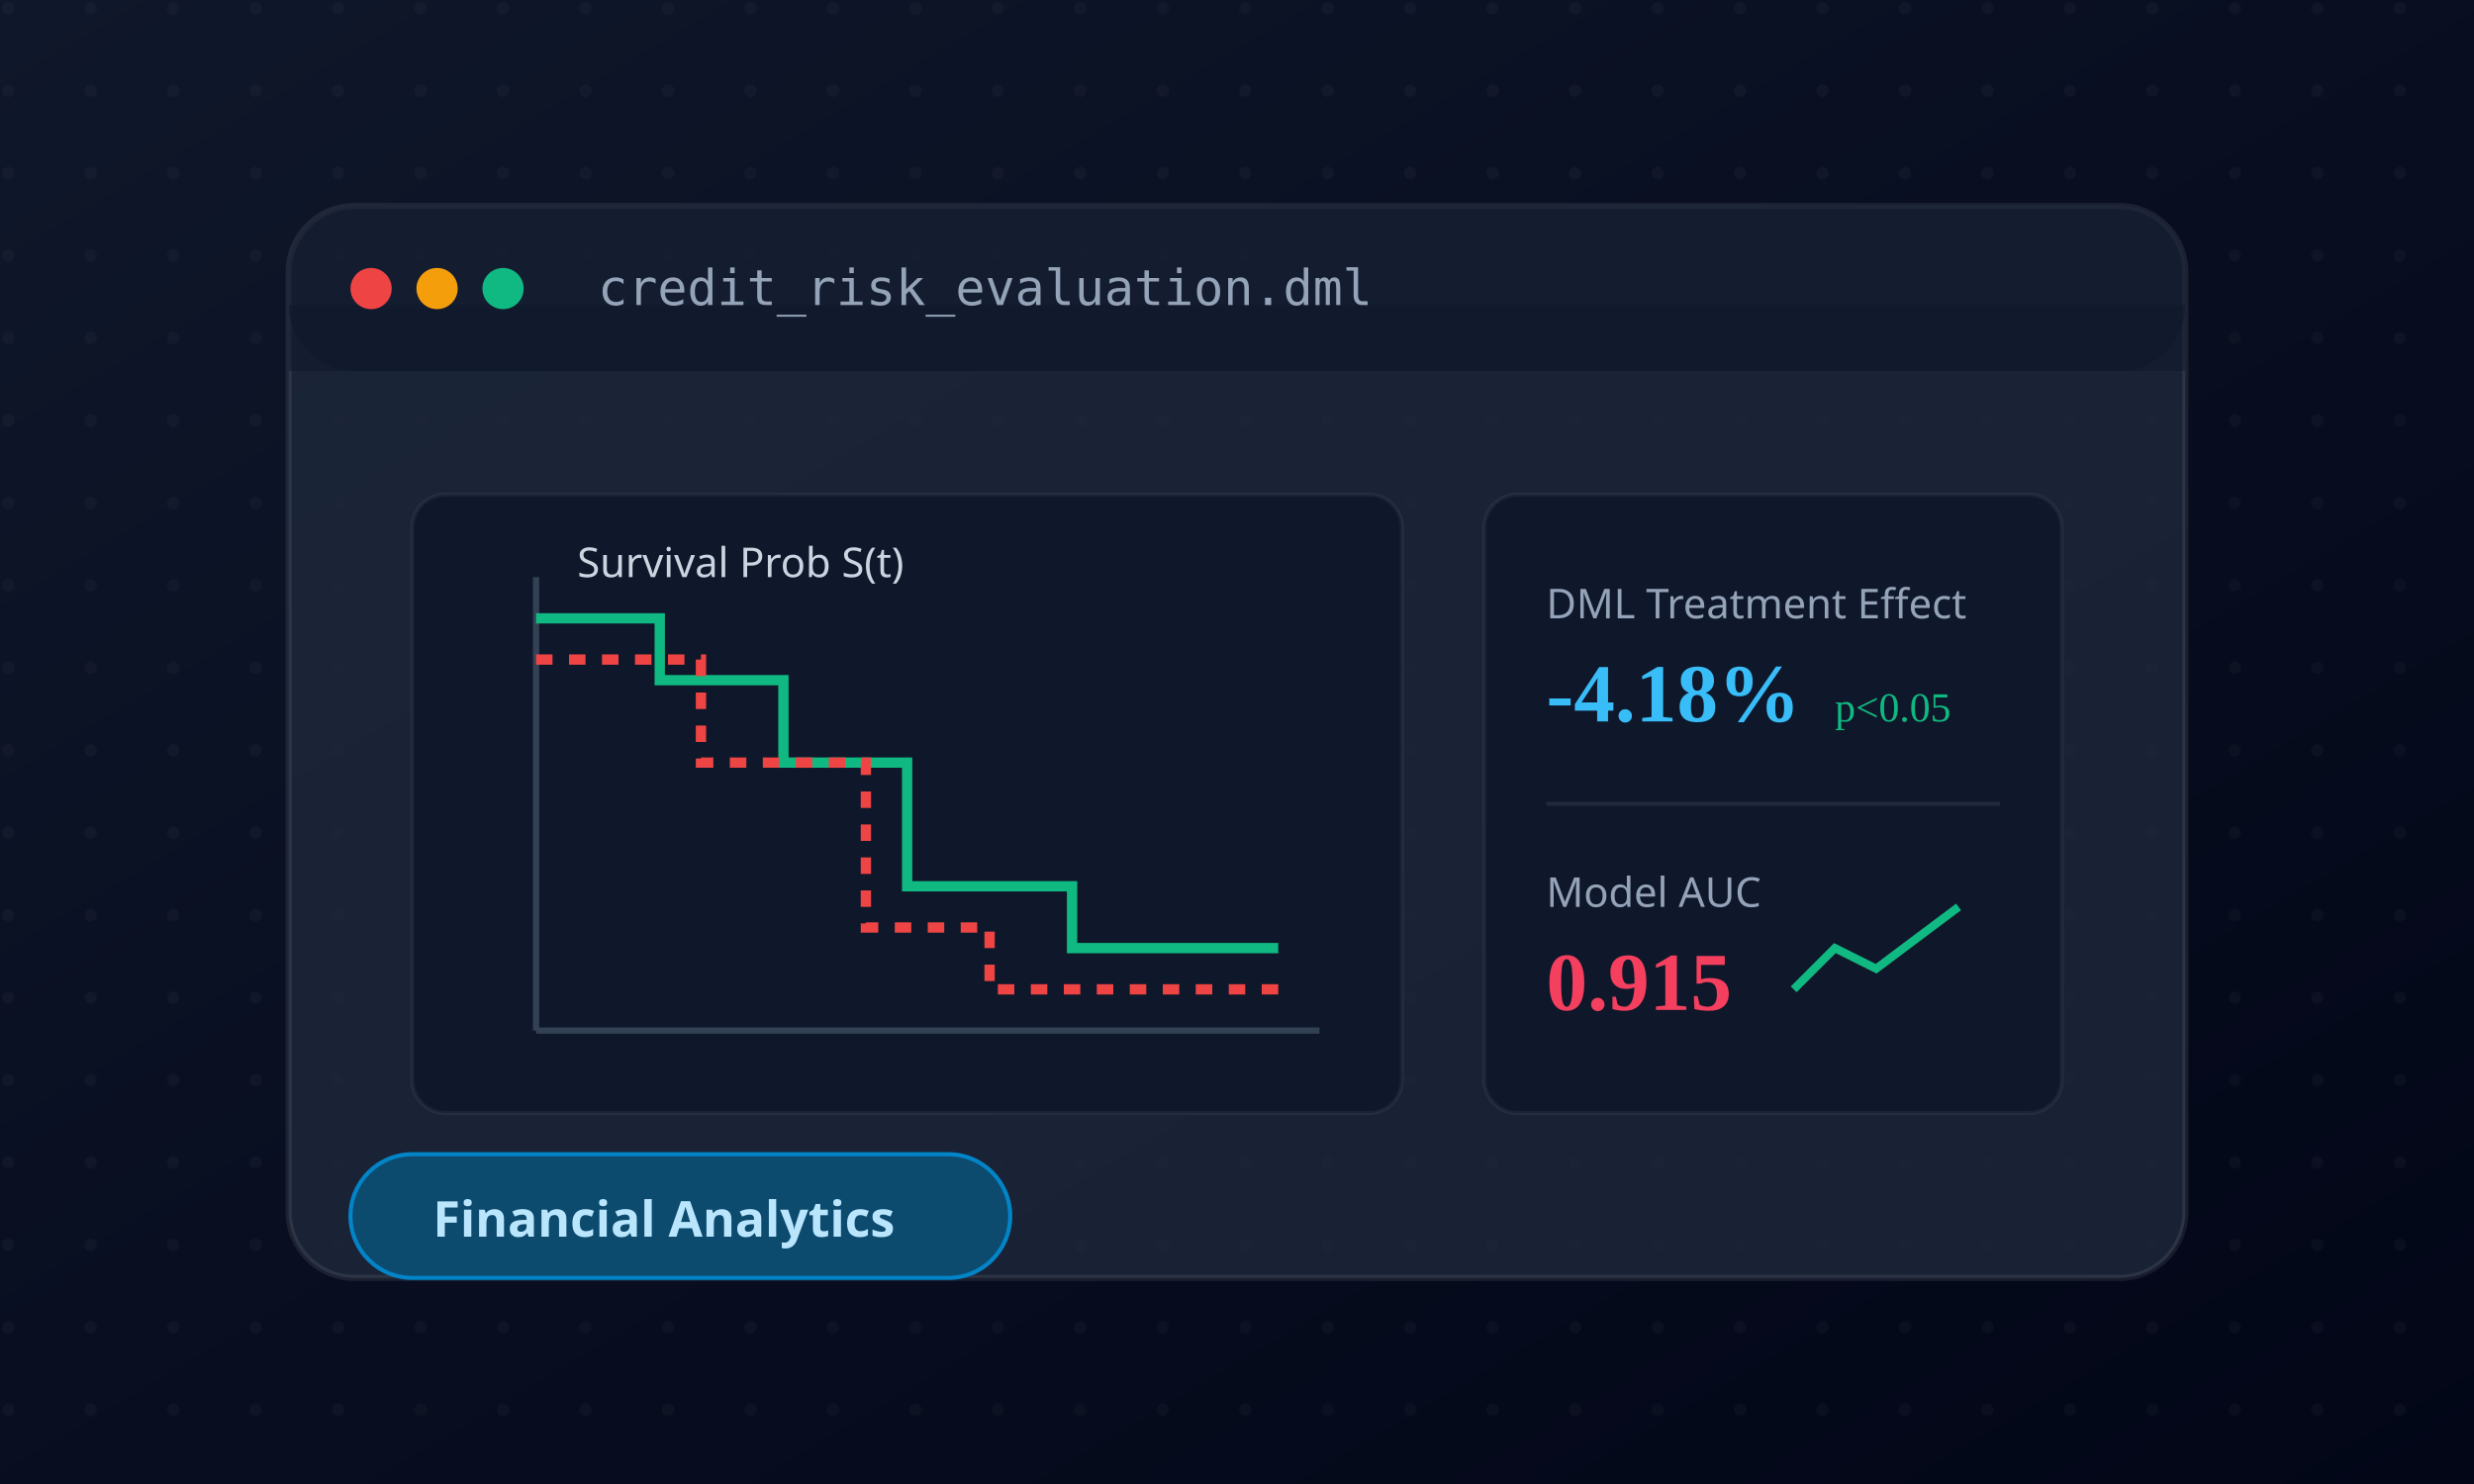
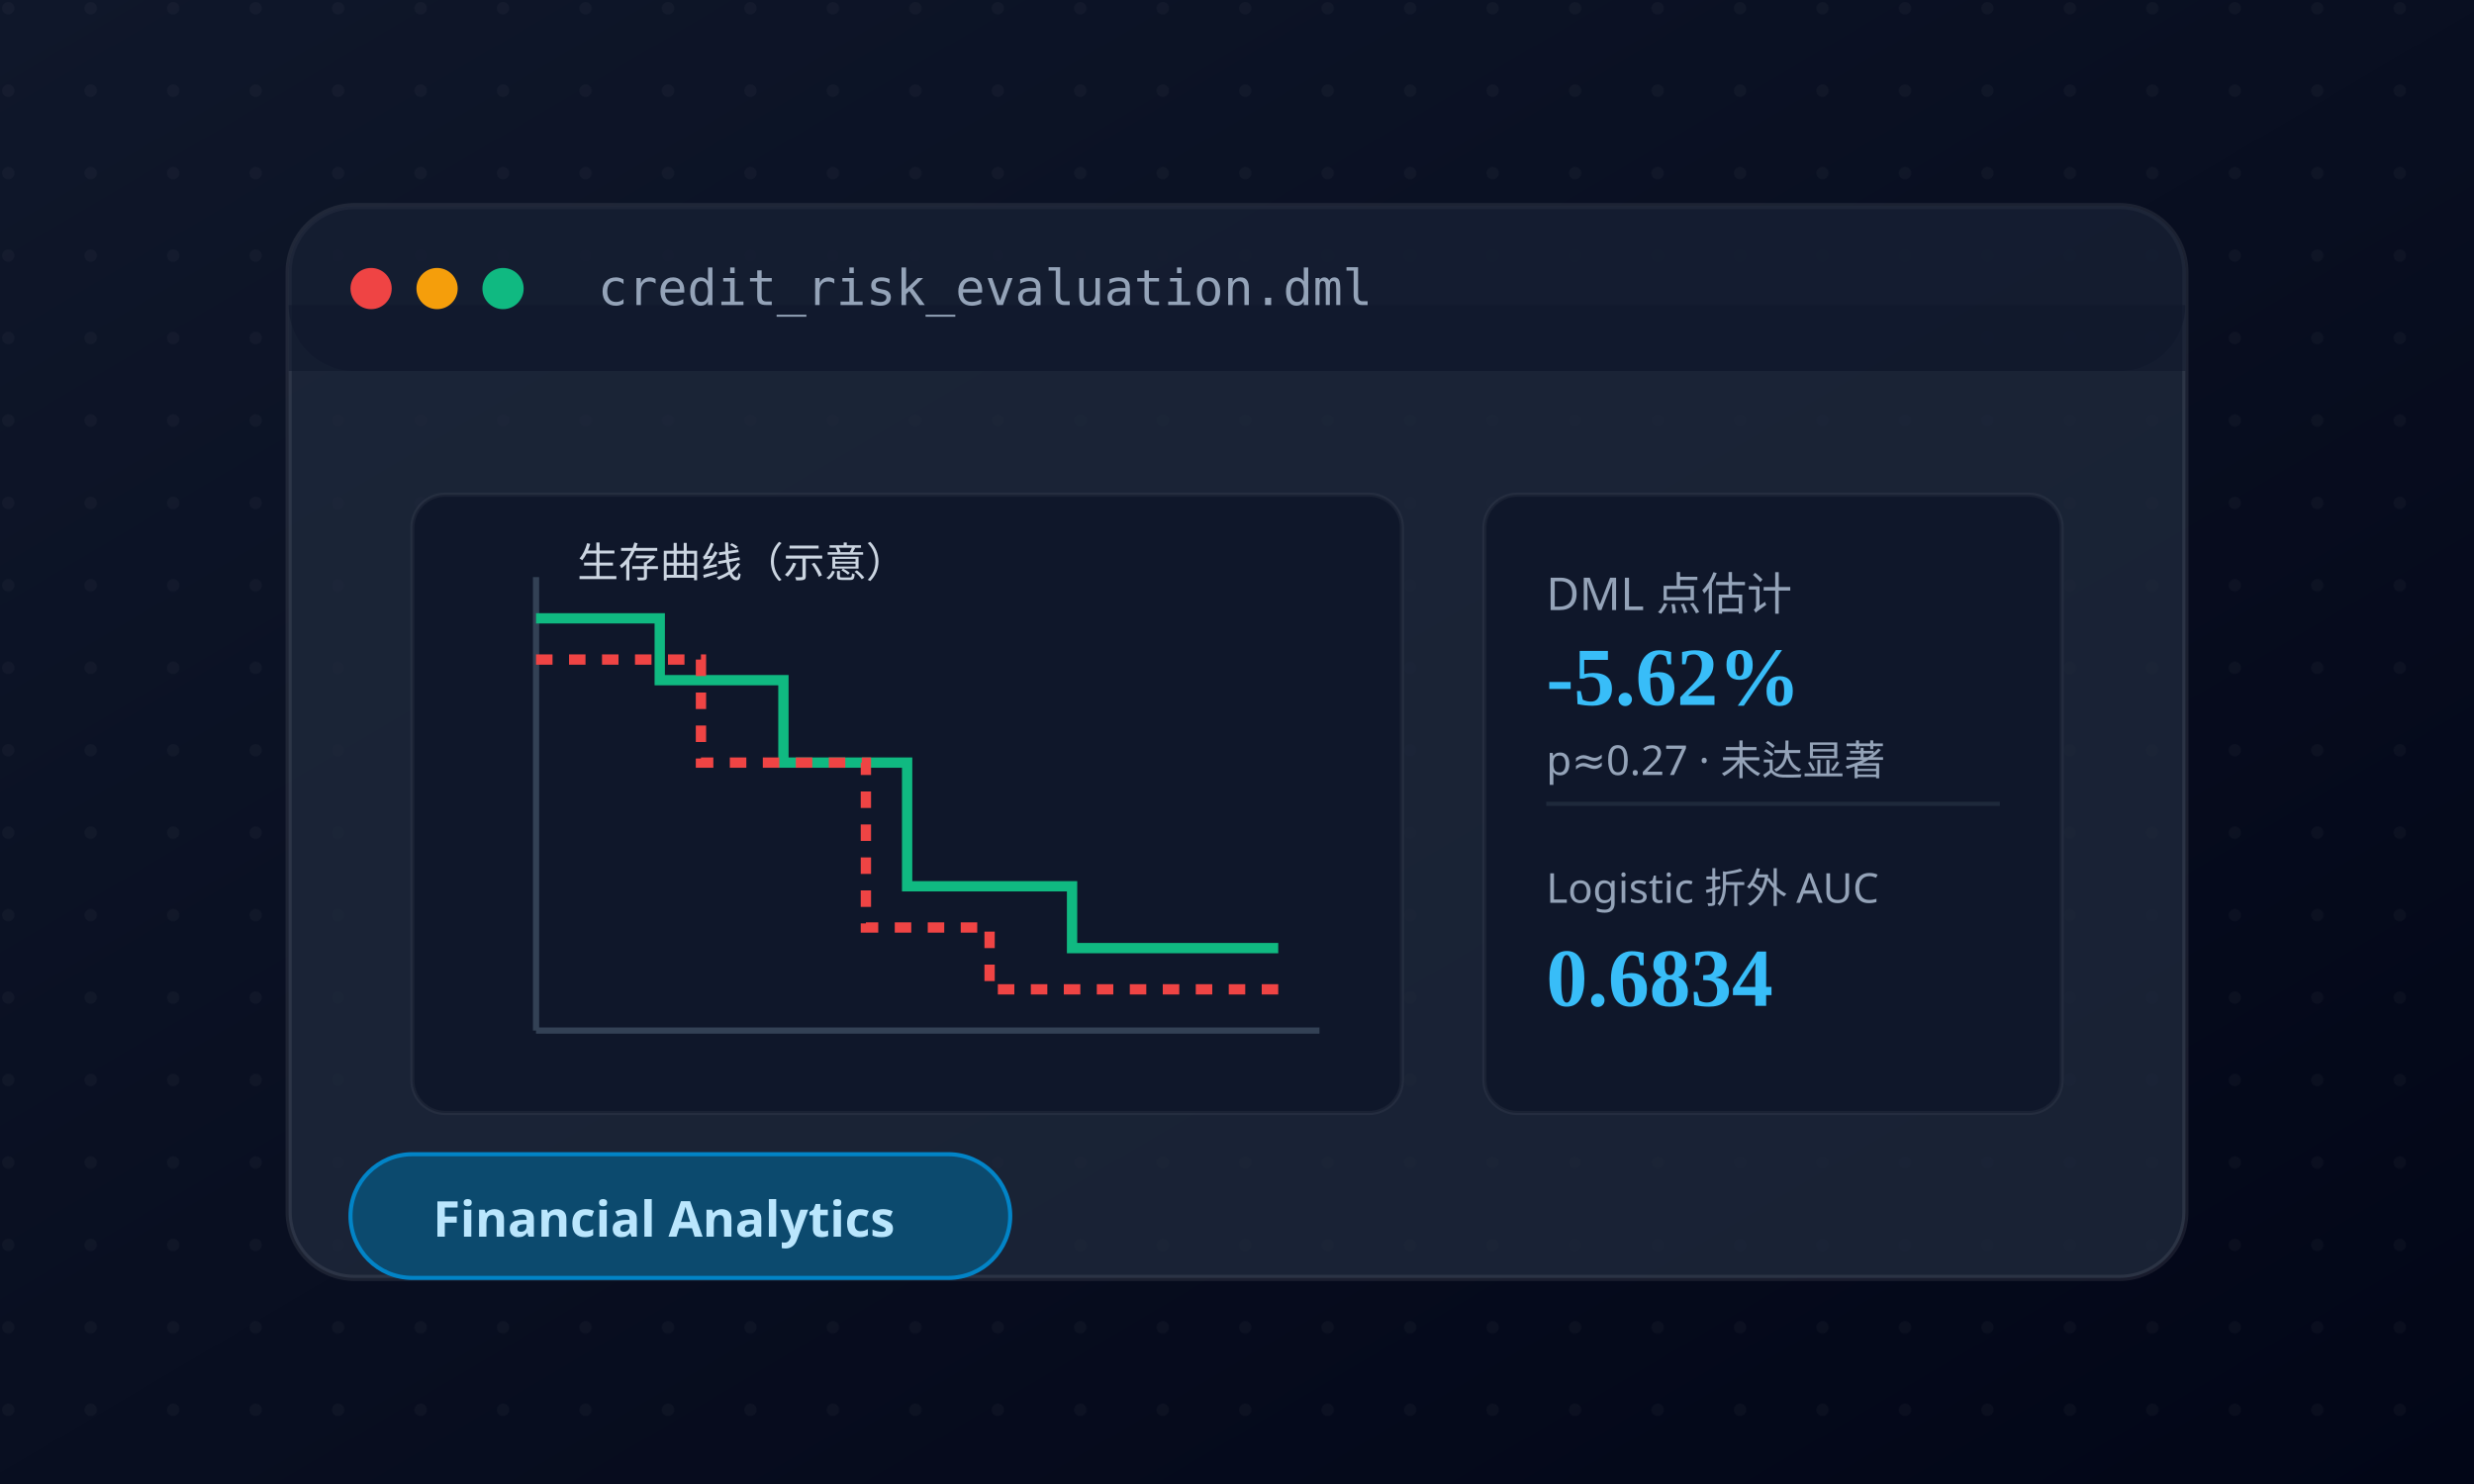
<svg xmlns="http://www.w3.org/2000/svg" viewBox="0 0 600 360" width="100%" height="100%">
  <defs>
    <linearGradient id="bg2" x1="0%" y1="0%" x2="100%" y2="100%">
      <stop offset="0%" stop-color="#0f172a" />
      <stop offset="100%" stop-color="#020617" />
    </linearGradient>
    <linearGradient id="curveGrad" x1="0%" y1="0%" x2="0%" y2="100%">
      <stop offset="0%" stop-color="#0ea5e9" />
      <stop offset="100%" stop-color="#3b82f6" />
    </linearGradient>
    <linearGradient id="areaGrad" x1="0%" y1="0%" x2="0%" y2="100%">
      <stop offset="0%" stop-color="#0ea5e9" stop-opacity="0.3" />
      <stop offset="100%" stop-color="#3b82f6" stop-opacity="0.0" />
    </linearGradient>
  </defs>
  <rect width="600" height="360" fill="url(#bg2)" />
  <pattern id="dots" x="0" y="0" width="20" height="20" patternUnits="userSpaceOnUse">
    <circle fill="rgba(255,255,255,0.03)" cx="2" cy="2" r="1.5" />
  </pattern>
  <rect x="0" y="0" width="600" height="360" fill="url(#dots)" />
  <g transform="translate(70, 50)">
    <rect width="460" height="260" rx="16" fill="#1e293b" fill-opacity="0.8" stroke="rgba(255,255,255,0.08)" stroke-width="1.5" />
    <rect width="460" height="40" rx="16" fill="#0f172a" fill-opacity="0.5" />
    <rect y="24" width="460" height="16" fill="#0f172a" fill-opacity="0.5" />
    <circle cx="20" cy="20" r="5" fill="#ef4444" />
    <circle cx="36" cy="20" r="5" fill="#f59e0b" />
    <circle cx="52" cy="20" r="5" fill="#10b981" />
    <text x="75" y="24" fill="#94a3b8" font-size="12" font-family="monospace">credit_risk_evaluation.dml</text>
    <g transform="translate(30, 70)">
      <g>
        <rect width="240" height="150" rx="8" fill="#0f172a" stroke="rgba(255,255,255,0.05)" />
        <line x1="30" y1="20" x2="30" y2="130" stroke="#334155" stroke-width="1.5" />
        <line x1="30" y1="130" x2="220" y2="130" stroke="#334155" stroke-width="1.5" />
        <path d="M 30,30 L 60,30 L 60,45 L 90,45 L 90,65 L 120,65 L 120,95 L 160,95 L 160,110 L 210,110" fill="none" stroke="#10b981" stroke-width="2.5" />
        <path d="M 30,40 L 70,40 L 70,65 L 110,65 L 110,105 L 140,105 L 140,120 L 210,120" fill="none" stroke="#ef4444" stroke-width="2.5" stroke-dasharray="4 4" />
-         <text x="40" y="20" fill="#cbd5e1" font-size="10" font-family="sans-serif">Survival Prob S(t)</text>
+         <text x="40" y="20" fill="#cbd5e1" font-size="10" font-family="sans-serif">生存曲线（示意）</text>
      </g>
      <g transform="translate(260, 0)">
        <rect width="140" height="150" rx="8" fill="#0f172a" stroke="rgba(255,255,255,0.05)" />
-         <text x="15" y="30" fill="#94a3b8" font-size="10" font-family="sans-serif">DML Treatment Effect</text>
-         <text x="15" y="55" fill="#38bdf8" font-size="20" font-weight="bold">-4.18%</text>
-         <text x="85" y="55" fill="#10b981" font-size="10">p&lt;0.05</text>
+         <text x="15" y="28" fill="#94a3b8" font-size="11" font-family="sans-serif">DML 点估计</text>
+         <text x="15" y="51" fill="#38bdf8" font-size="20" font-weight="bold">-5.62%</text>
+         <text x="15" y="68" fill="#94a3b8" font-size="10" font-family="sans-serif">p≈0.27 · 未达显著</text>
        <line x1="15" y1="75" x2="125" y2="75" stroke="#1e293b" />
-         <text x="15" y="100" fill="#94a3b8" font-size="10" font-family="sans-serif">Model AUC</text>
-         <text x="15" y="125" fill="#f43f5e" font-size="20" font-weight="bold">0.915</text>
-         <path d="M 75,120 L 85,110 L 95,115 L 115,100" fill="none" stroke="#10b981" stroke-width="2" />
+         <text x="15" y="99" fill="#94a3b8" font-size="10" font-family="sans-serif">Logistic 折外 AUC</text>
+         <text x="15" y="124" fill="#38bdf8" font-size="20" font-weight="bold">0.6834</text>
      </g>
    </g>
  </g>
  <rect x="85" y="280" width="160" height="30" rx="15" fill="#0c4a6e" stroke="#0284c7" />
  <text x="105" y="300" fill="#bae6fd" font-size="12" font-family="sans-serif" font-weight="bold">Financial Analytics</text>
</svg>
